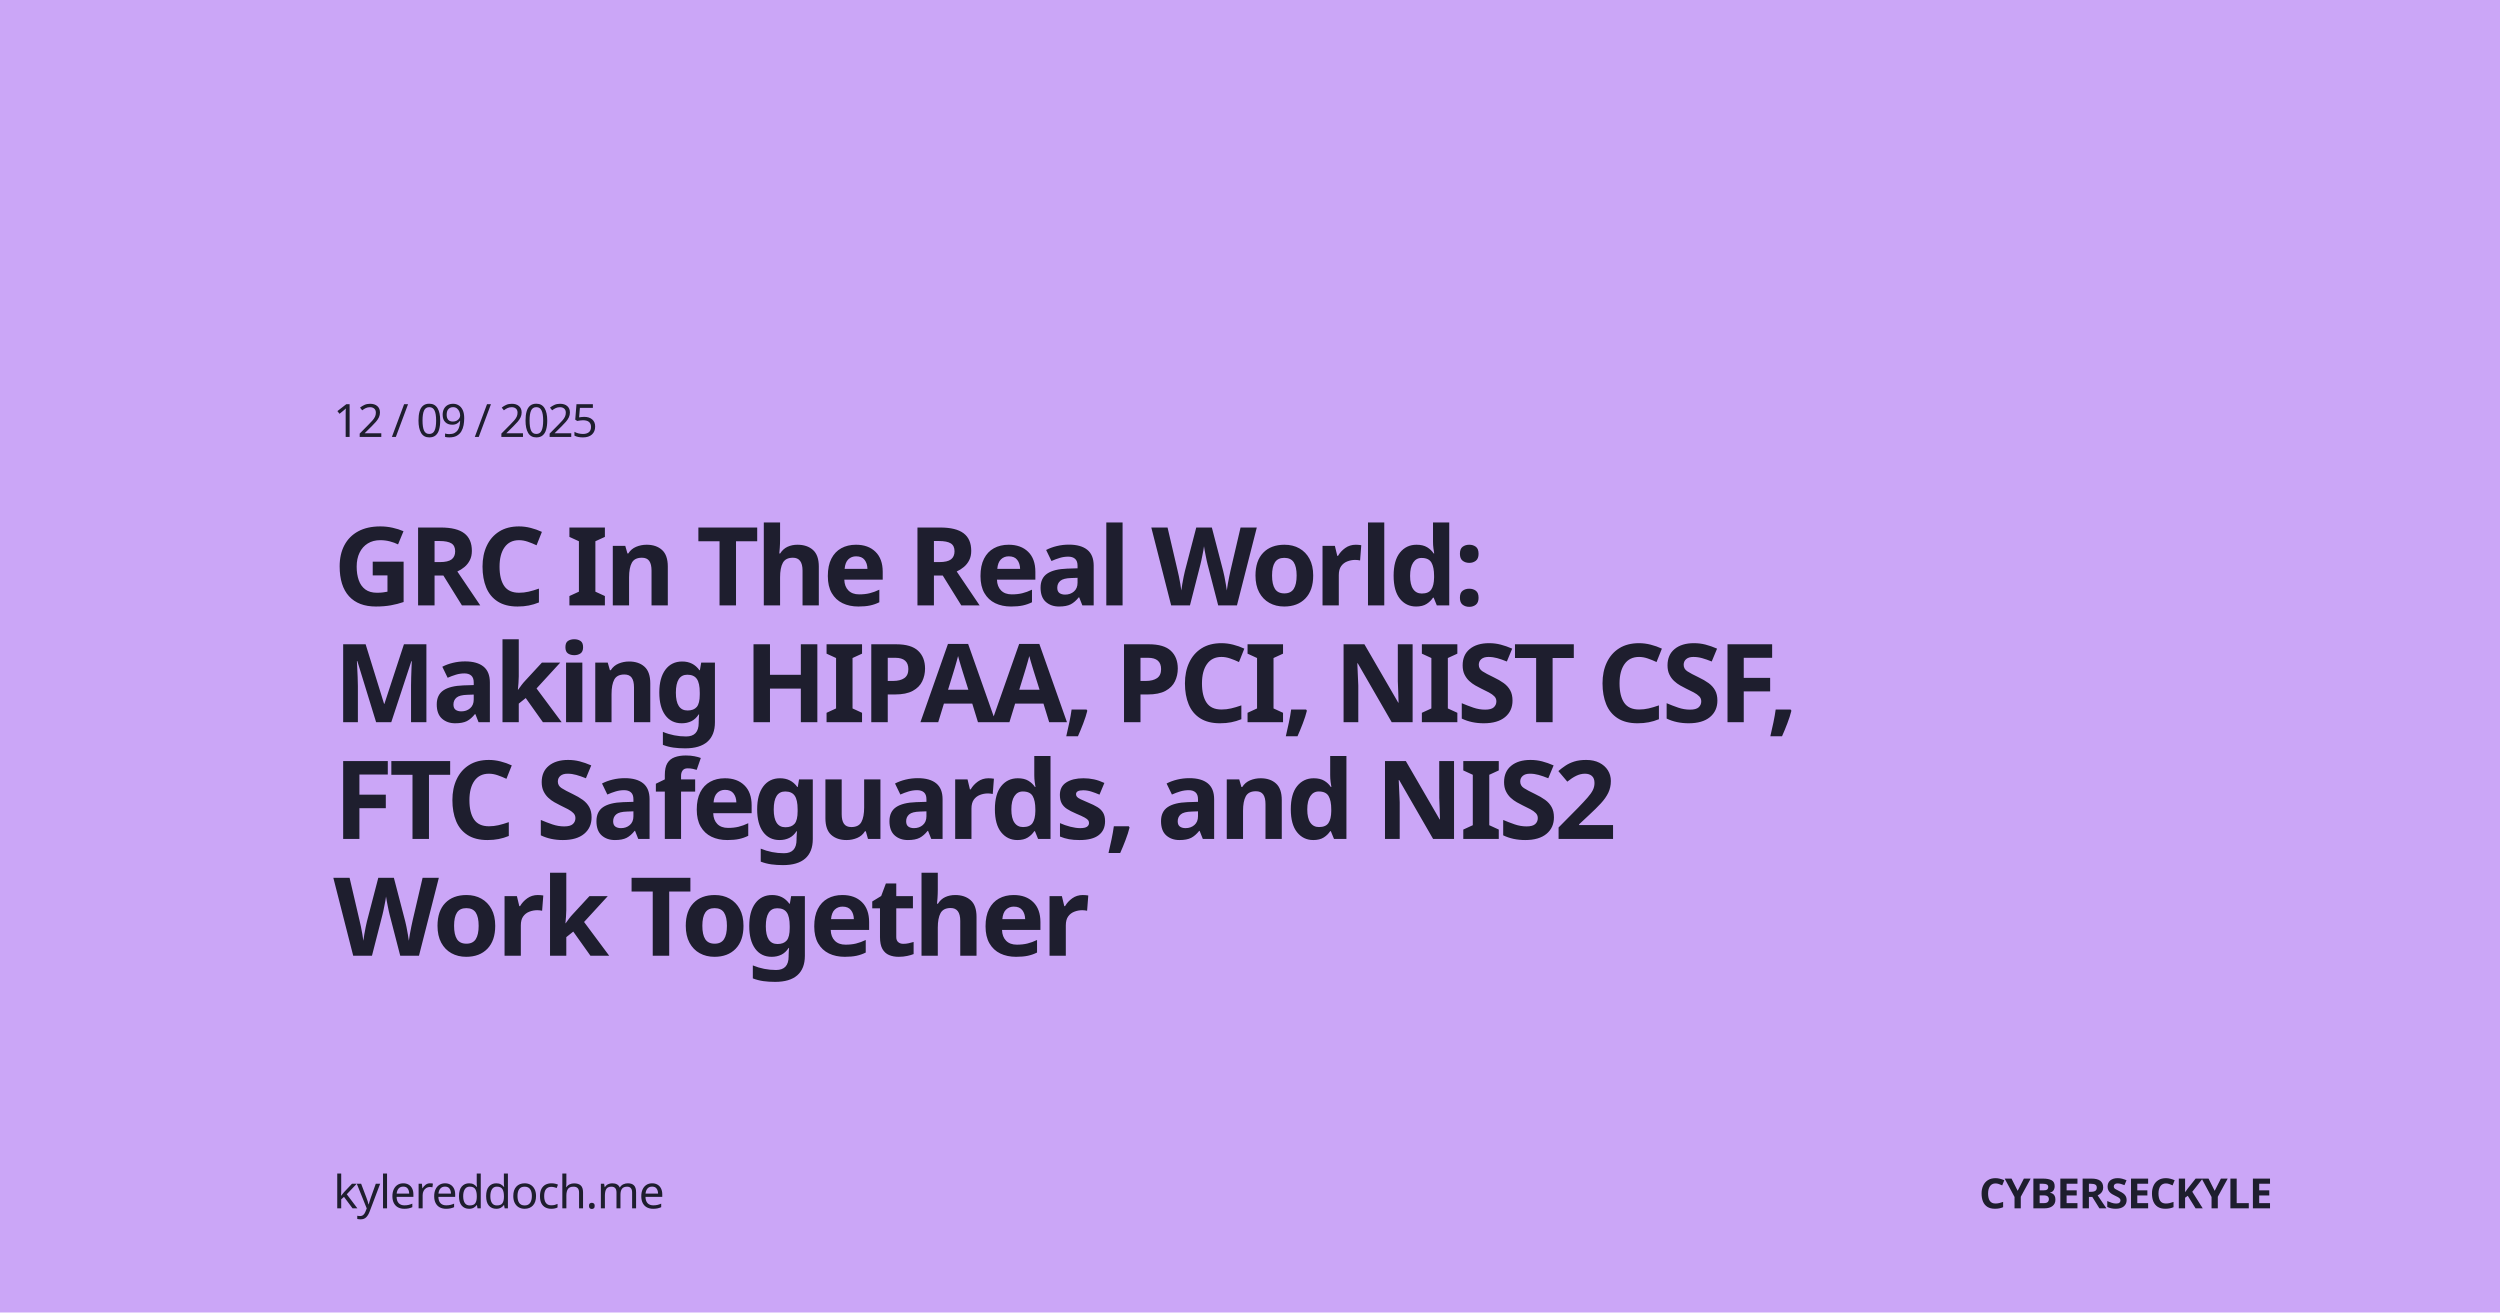
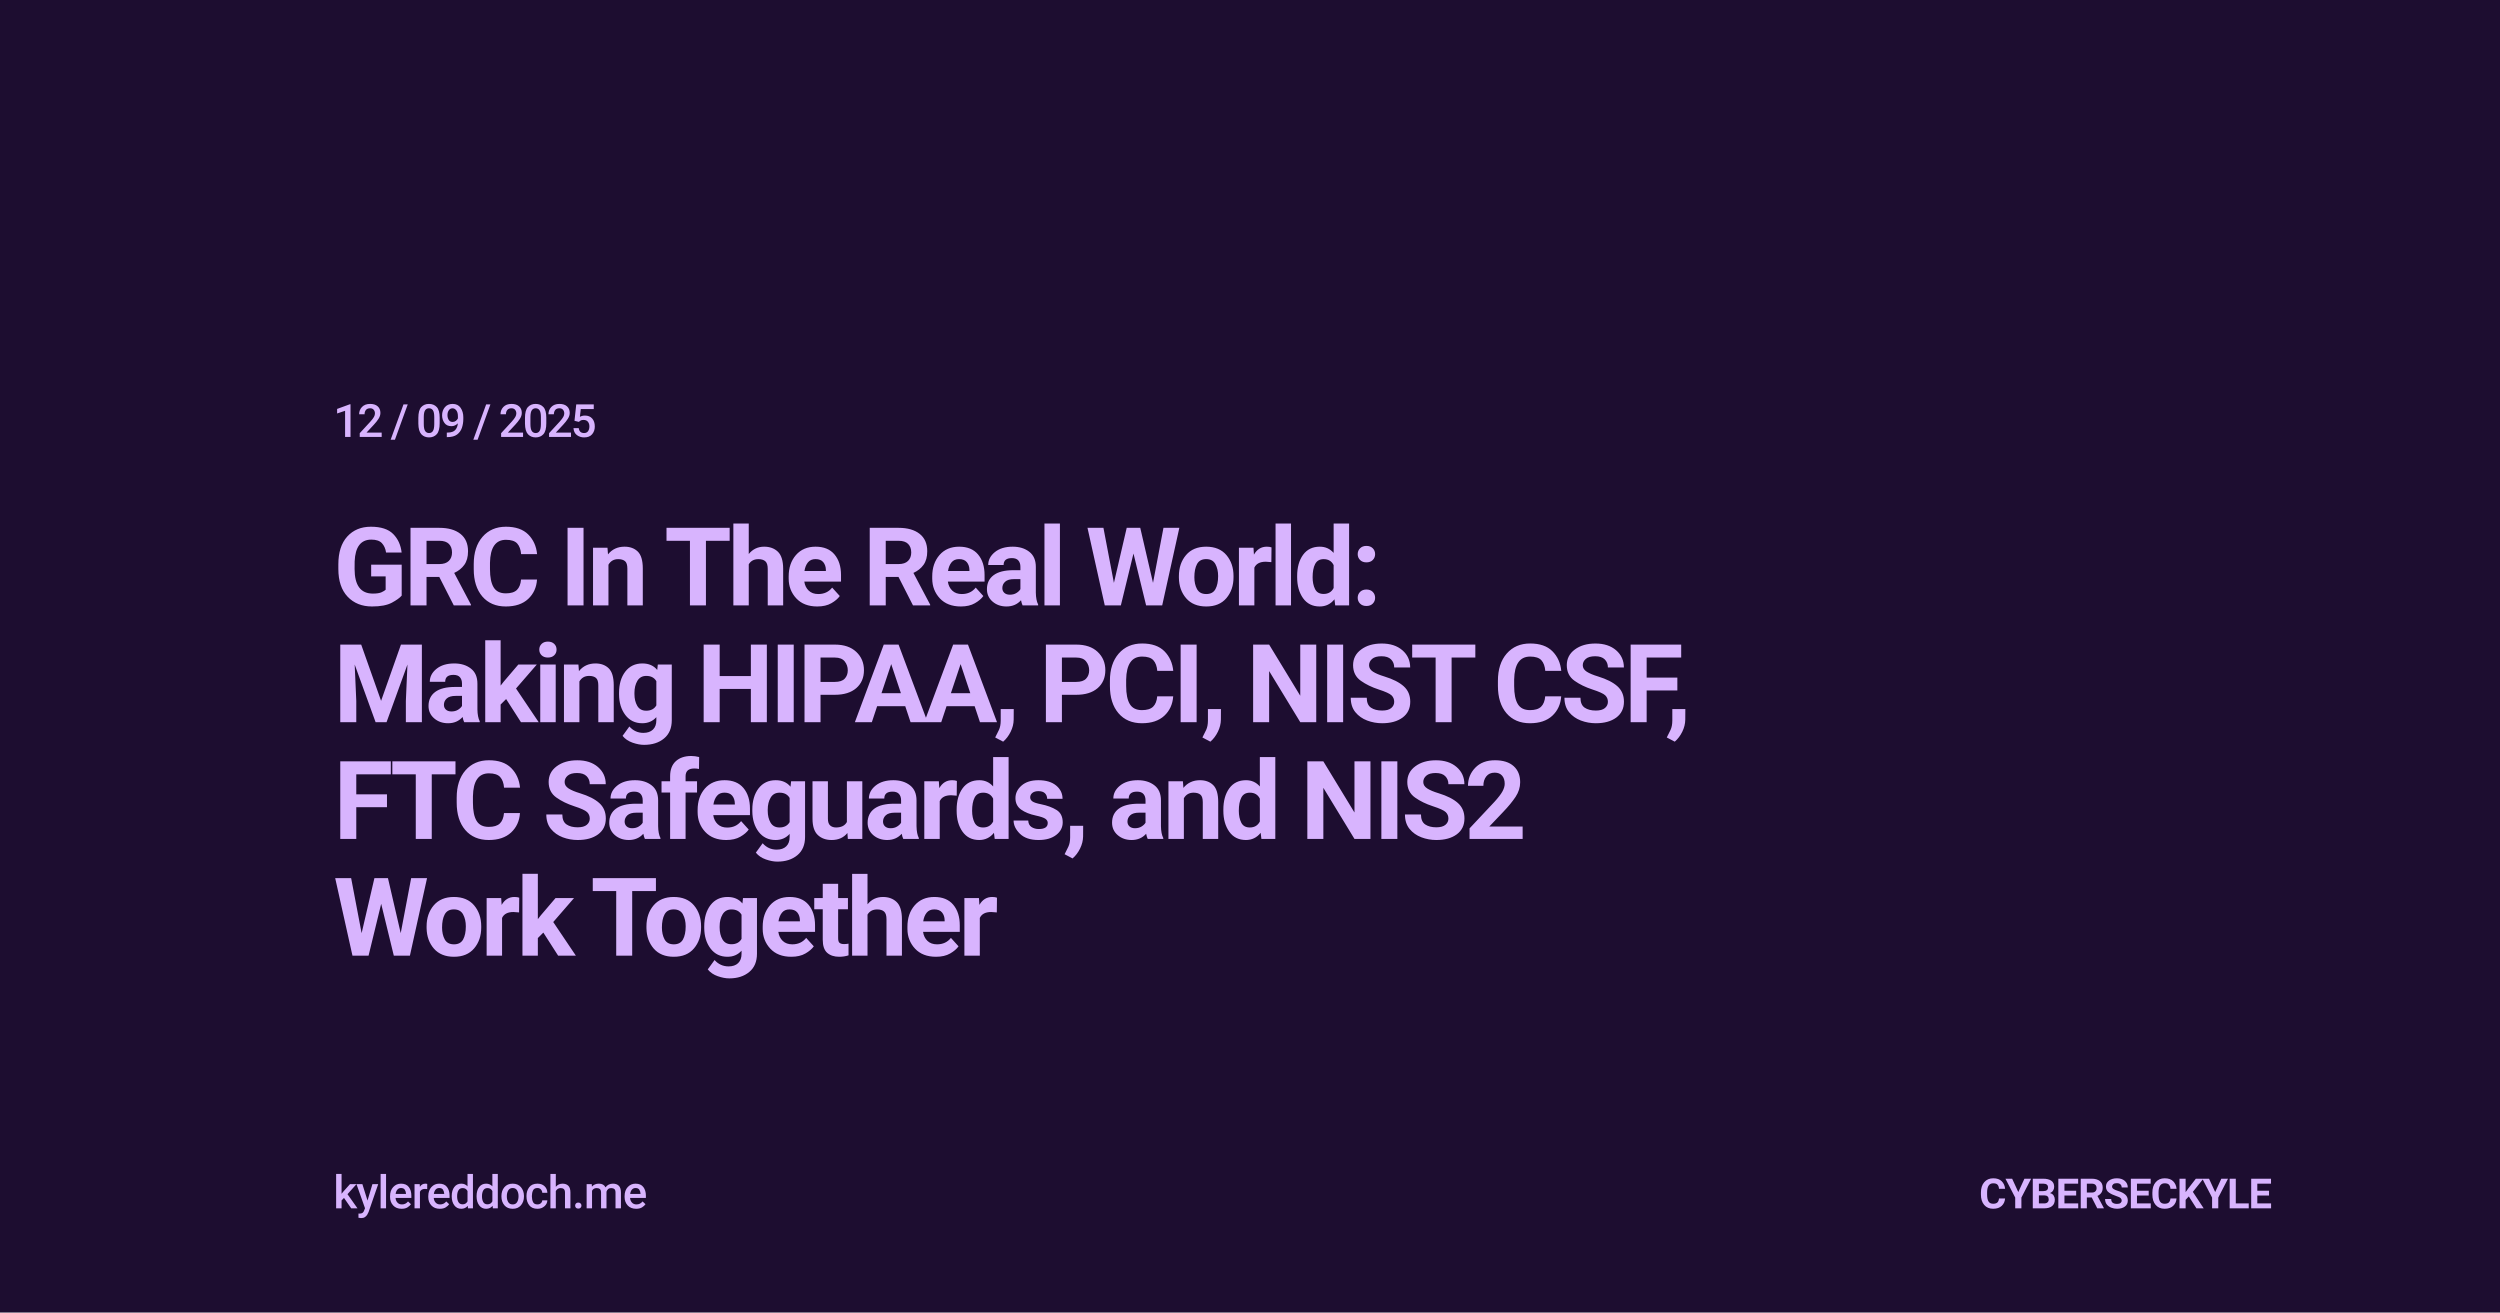
<svg xmlns="http://www.w3.org/2000/svg" width="1200" height="630" viewBox="0 0 1200 630" version="1.1">
-   <rect id="bg" width="100%" height="100%" opacity="1" fill="#cba6f7" />
-   <text font-family="'Atkinson Hyperlegible', Ubuntu, sans-serif" font-size="22" font-weight="500" fill="#1e1e2e" letter-spacing="-1">
+   <rect id="bg-base" width="100%" height="100%" opacity="1" fill="#0f0a1a" />
+   <rect id="bg-overlay" width="100%" height="100%" opacity="1" fill="rgb(88 28 135 / 0.2)" />
+   <text font-family="-apple-system, BlinkMacSystemFont, 'Segoe UI', Roboto, sans-serif, sans-serif" font-size="22" font-weight="500" fill="rgb(216 180 254)" letter-spacing="-1">
    <tspan x="160" y="209.738">
      12 / 09 / 2025
    </tspan>
  </text>
-   <text id="text" font-family="'Atkinson Hyperlegible', Ubuntu, sans-serif" font-size="52.381" font-weight="700" fill="#1e1e2e" letter-spacing="-1.96">
+   <text id="text" font-family="-apple-system, BlinkMacSystemFont, 'Segoe UI', Roboto, sans-serif, sans-serif" font-size="52.381" font-weight="700" fill="rgb(216 180 254)" letter-spacing="-1.96">
    <tspan x="160" y="290.595">
        GRC In The Real World:
      </tspan>
    <tspan x="160" y="346.643">
        Making HIPAA, PCI, NIST CSF,
      </tspan>
    <tspan x="160" y="402.69">
        FTC Safeguards, and NIS2
      </tspan>
    <tspan x="160" y="458.738">
        Work Together
      </tspan>
  </text>
-   <text font-family="'Atkinson Hyperlegible', Ubuntu, sans-serif" font-size="22" font-weight="500" fill="#1e1e2e" letter-spacing="-0.5">
+   <text font-family="-apple-system, BlinkMacSystemFont, 'Segoe UI', Roboto, sans-serif, sans-serif" font-size="22" font-weight="500" fill="rgb(216 180 254)" letter-spacing="-0.5">
    <tspan x="160" y="580">kylereddoch.me</tspan>
  </text>
-   <text font-family="'Atkinson Hyperlegible', Ubuntu, sans-serif" font-size="20" font-weight="600" fill="#1e1e2e" letter-spacing="-0.5">
+   <text font-family="-apple-system, BlinkMacSystemFont, 'Segoe UI', Roboto, sans-serif, sans-serif" font-size="20" font-weight="600" fill="rgb(216 180 254)" letter-spacing="-0.5">
    <tspan x="950" y="580">CYBERSECKYLE</tspan>
  </text>
</svg>
